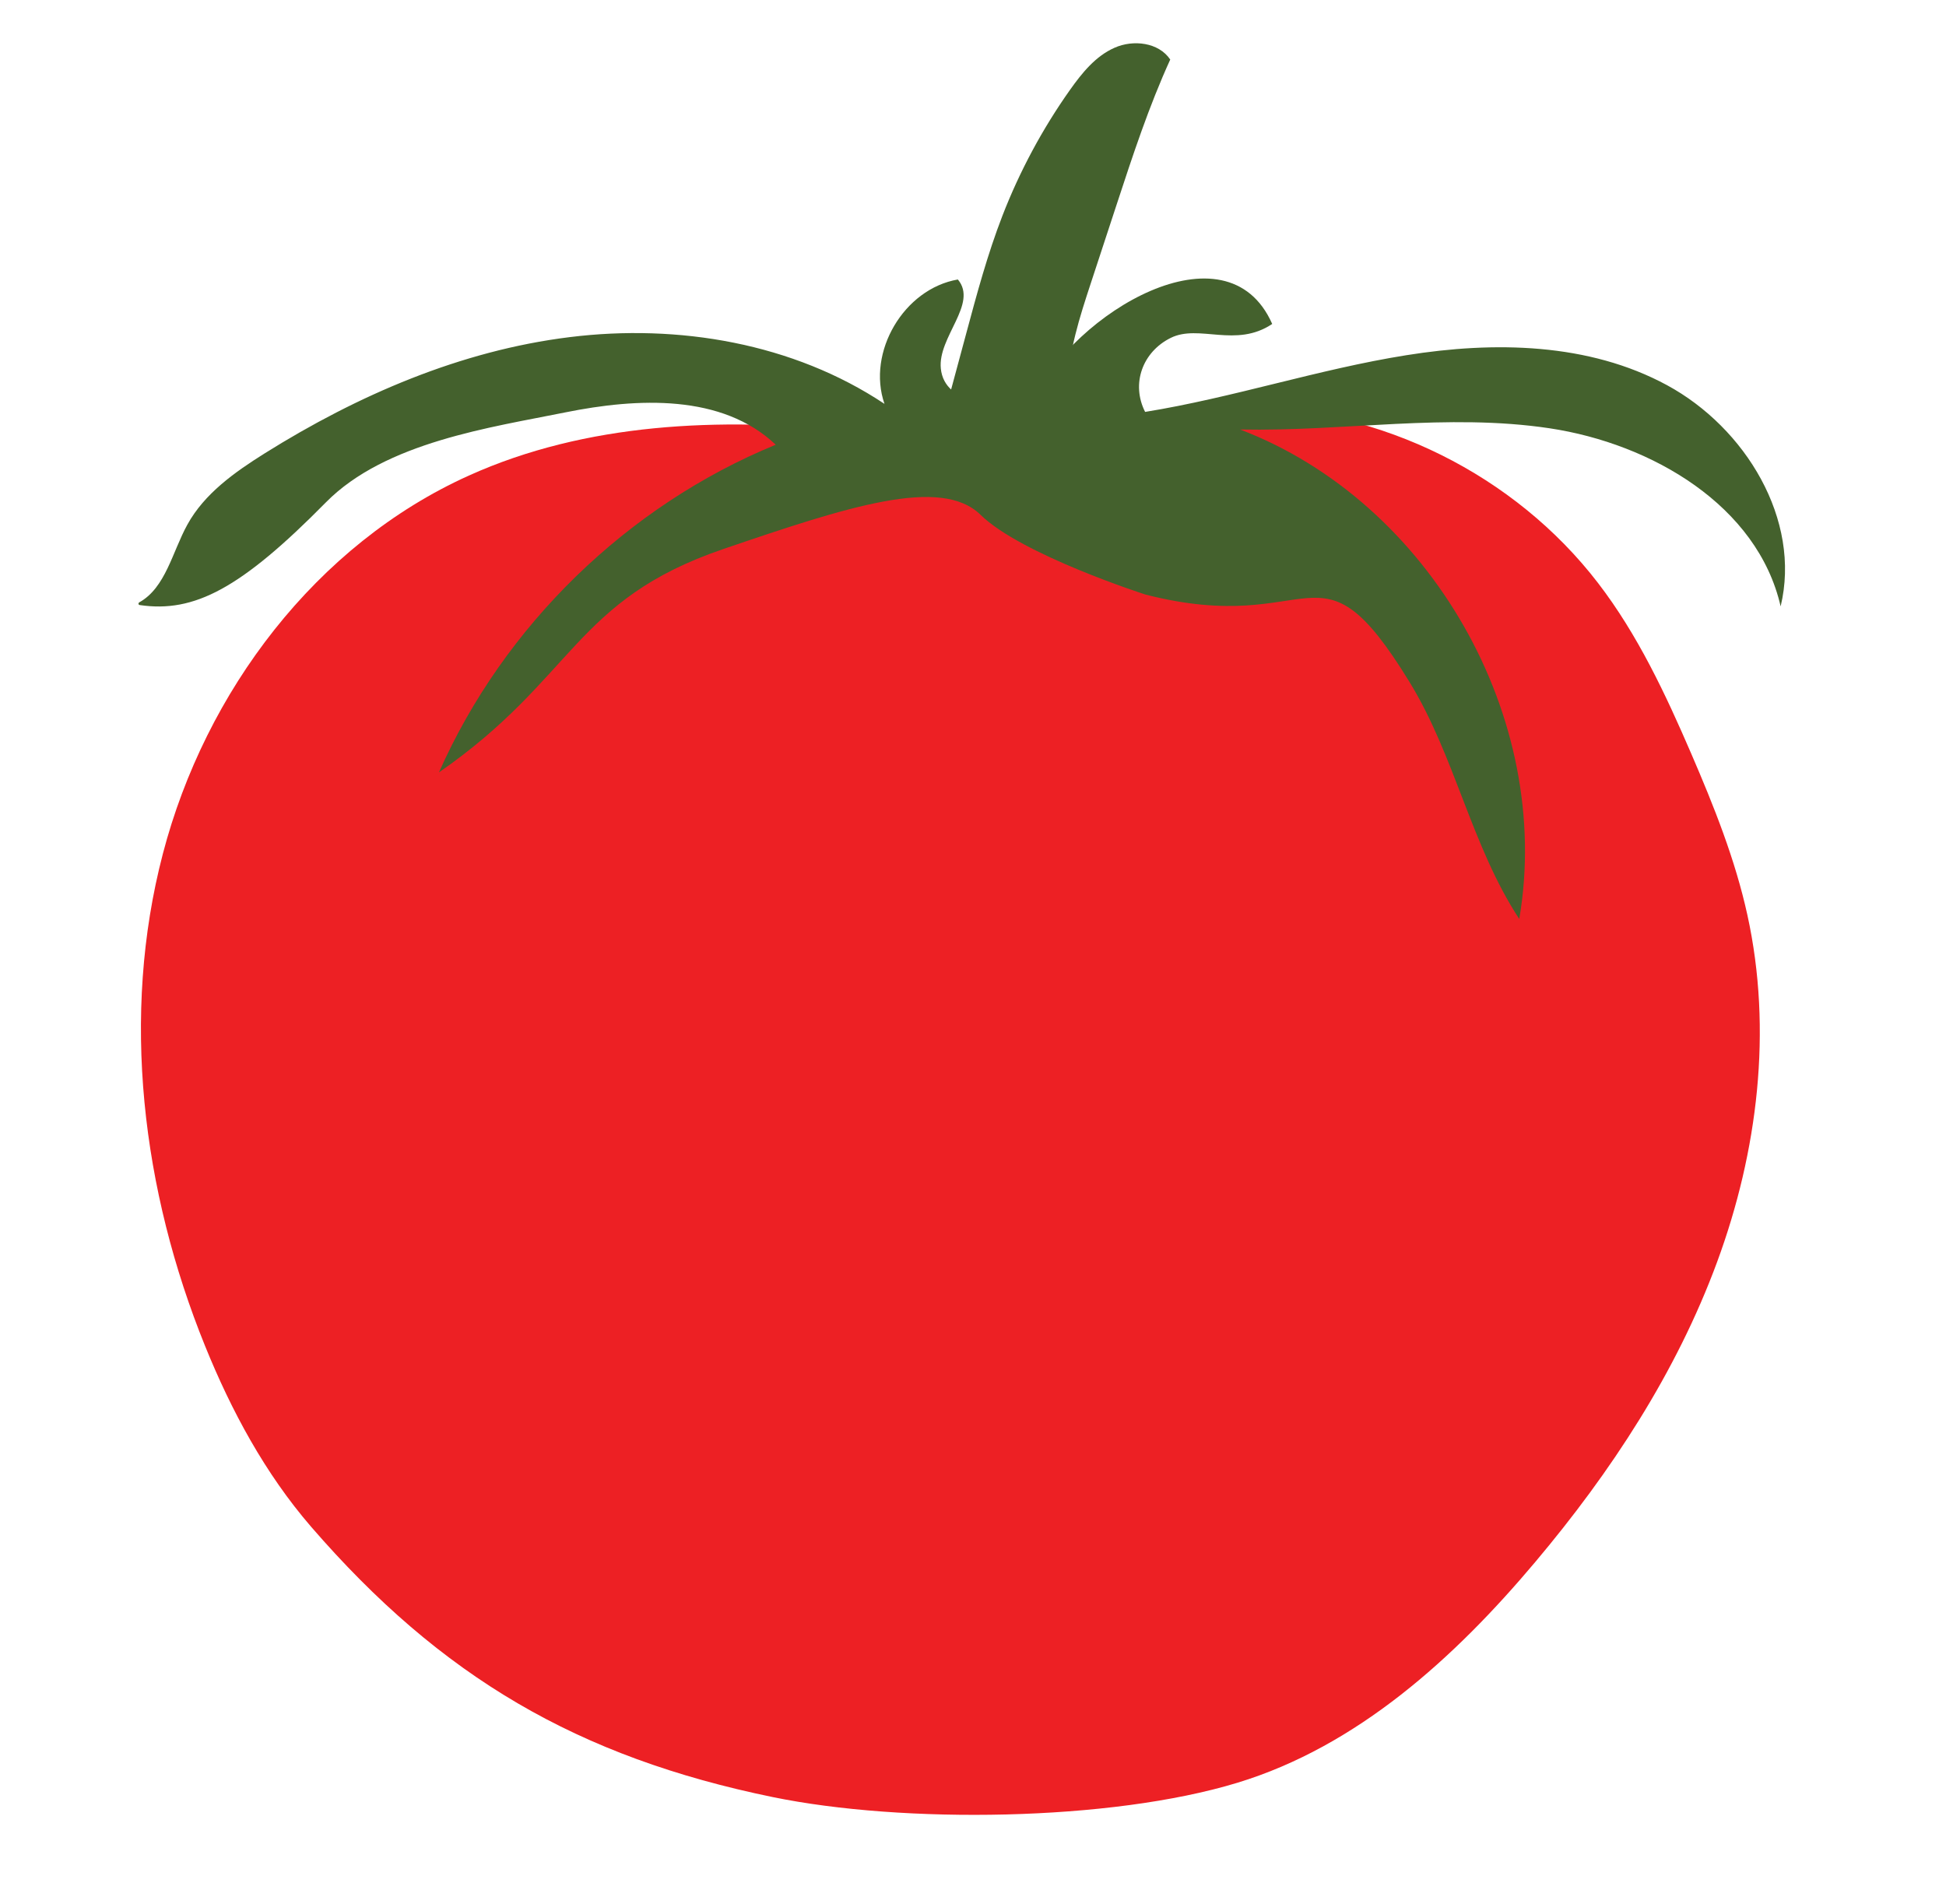
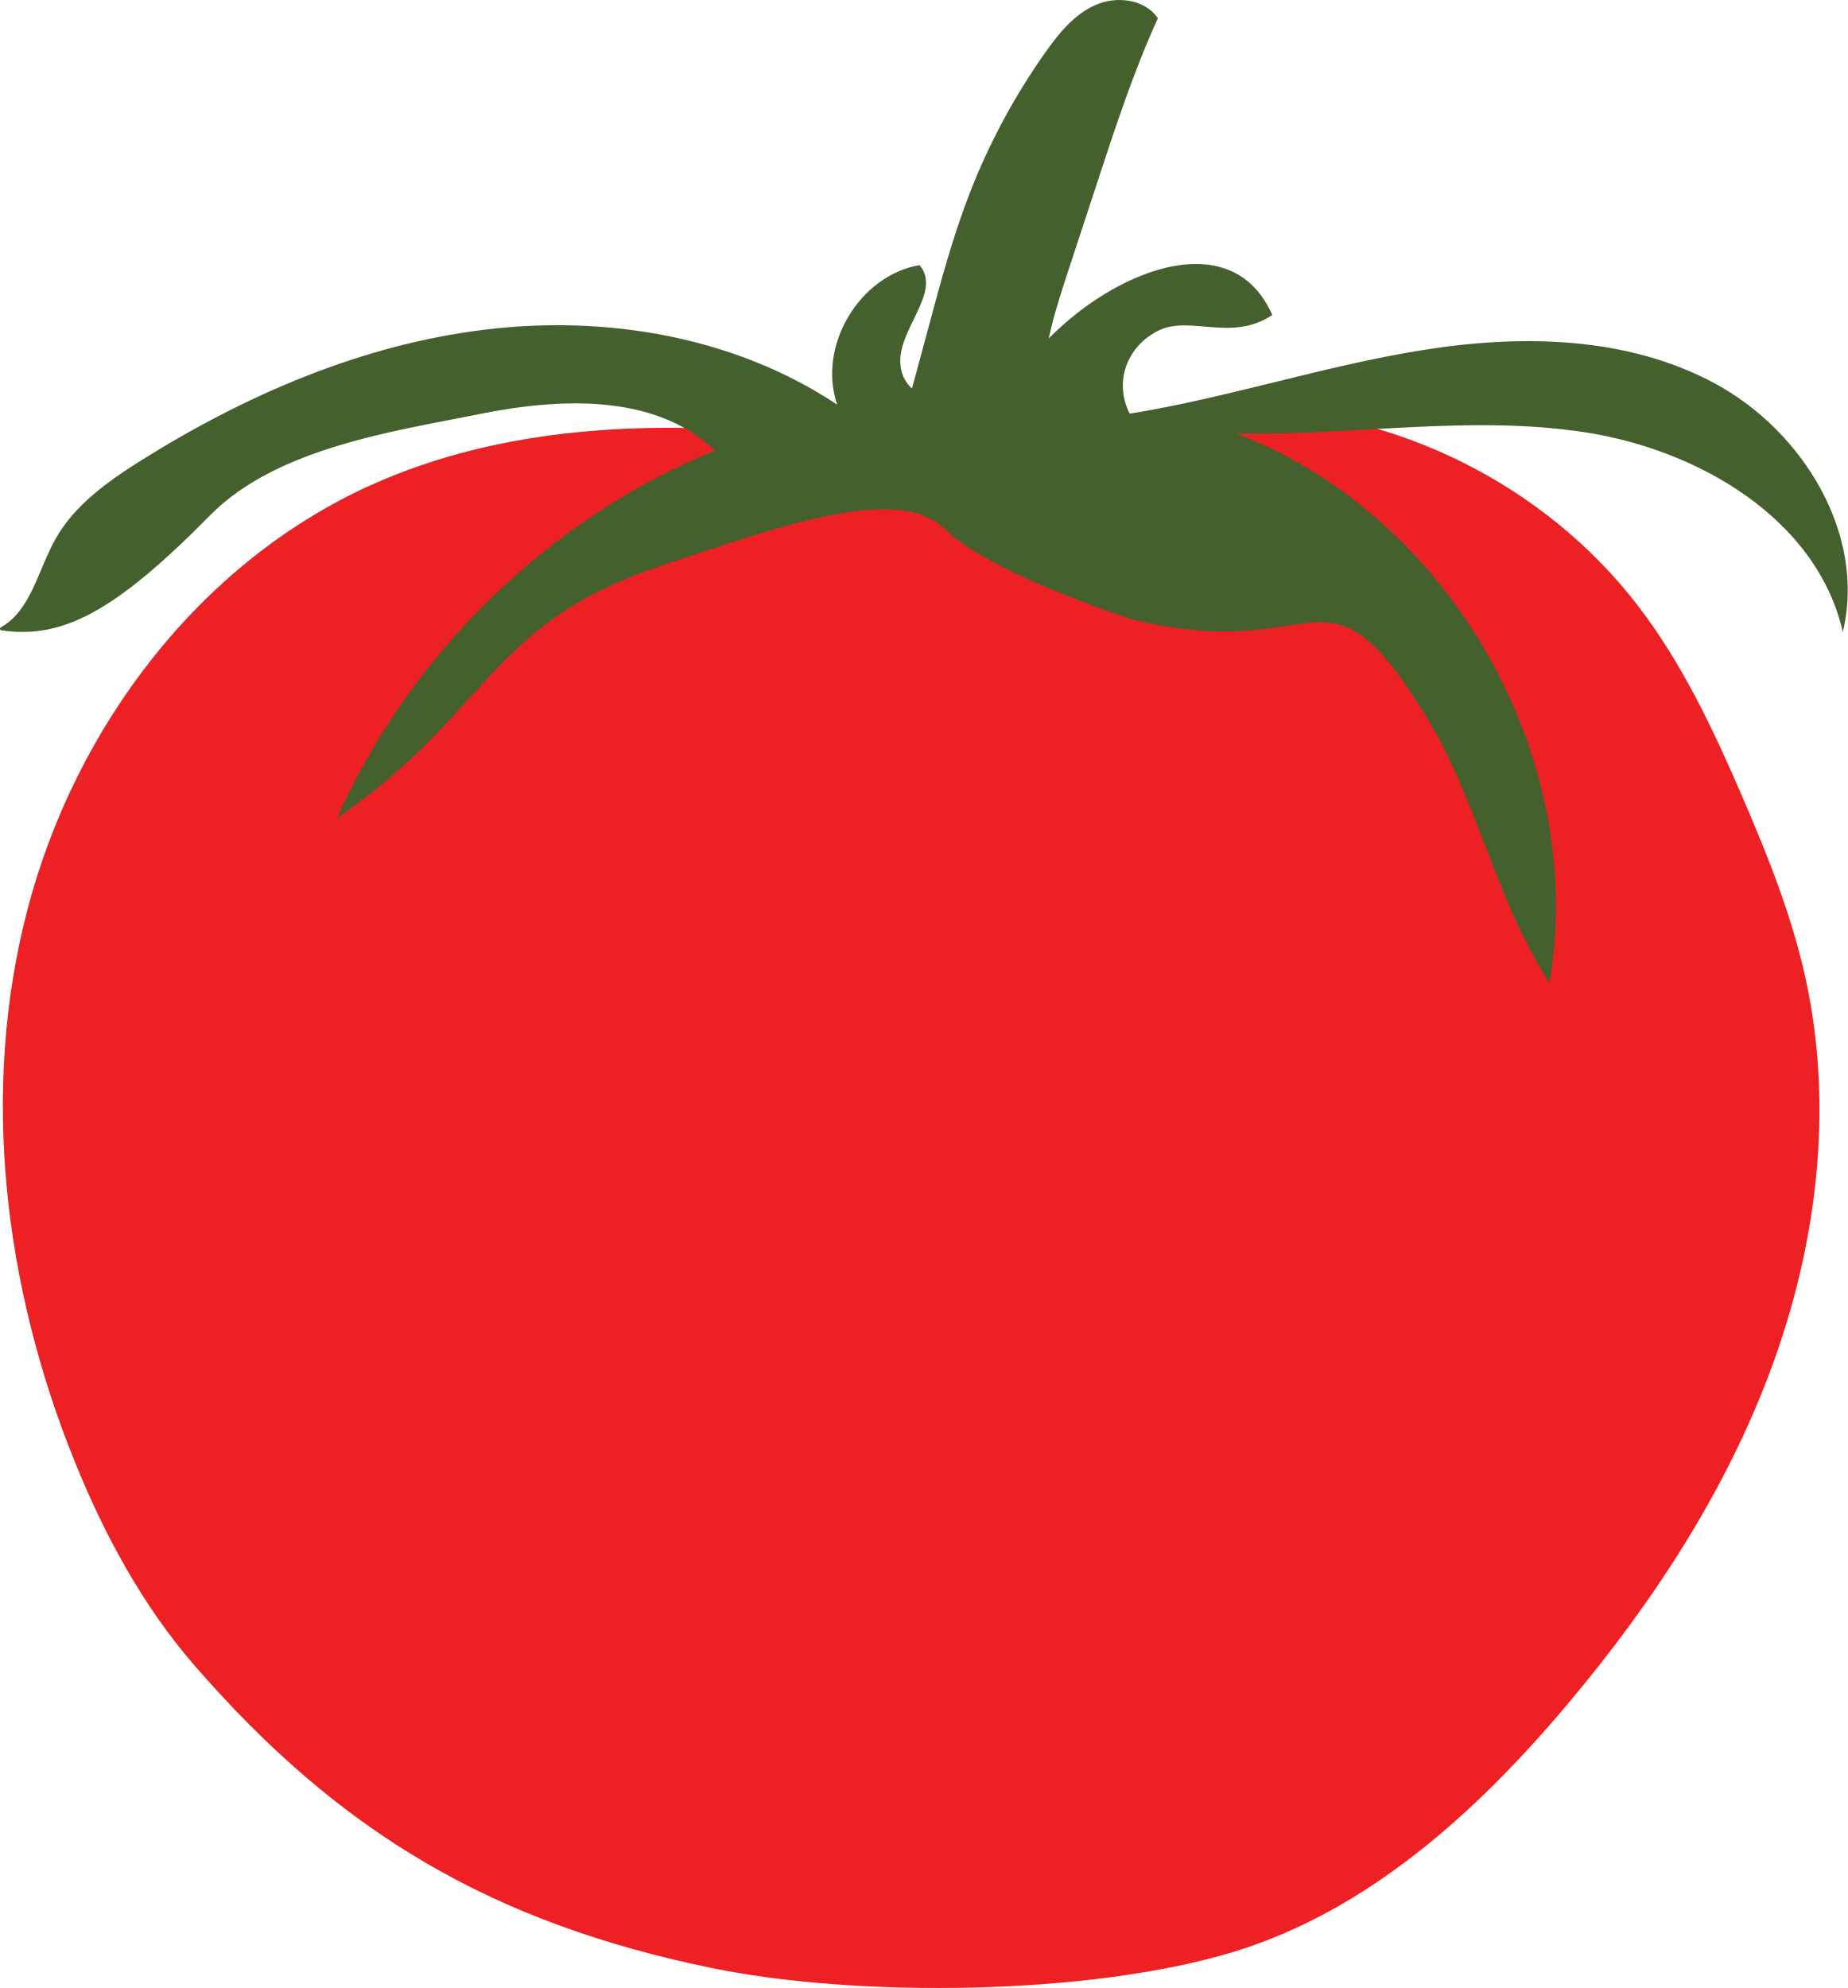
- <svg xmlns="http://www.w3.org/2000/svg" version="1.1" id="Layer_1" x="0px" y="0px" width="45px" height="44.021px" viewBox="0 0 45 44.021" enable-background="new 0 0 45 44.021" xml:space="preserve">
+ <svg xmlns="http://www.w3.org/2000/svg" version="1.1" id="Layer_1" x="0px" y="0px" width="38.077px" height="40.967px" viewBox="0 0 38.077 40.967" enable-background="new 0 0 38.077 40.967" xml:space="preserve">
  <g>
-     <path fill="#ED2024" d="M19.609,9.959c-2.962-0.308-6.054-0.187-8.769,1.039c-3.532,1.594-6.093,4.992-7.073,8.741   c-0.981,3.749-0.48,7.794,0.975,11.385c0.609,1.503,1.39,2.951,2.45,4.178c3.01,3.479,6.172,5.328,10.679,6.254   c3.009,0.618,7.803,0.563,10.741-0.331c2.772-0.843,5.021-2.885,6.886-5.101c1.753-2.081,3.269-4.39,4.209-6.942   c0.941-2.552,1.284-5.362,0.701-8.02c-0.282-1.287-0.774-2.517-1.296-3.727c-0.597-1.383-1.241-2.76-2.159-3.954   c-1.919-2.499-5.025-4.042-8.177-4.062c-3.078-0.018-6.153,1.326-9.164,0.685" />
-     <path fill="#44612D" d="M26.489,13.749c3.963,1.012,3.966-1.468,6.104,2.02c1.055,1.719,1.431,3.795,2.539,5.481   c0.795-4.639-2.059-9.642-6.455-11.318c2.389,0.049,4.796-0.384,7.159-0.028c2.362,0.356,4.808,1.788,5.34,4.118   c0.483-2.004-0.814-4.131-2.625-5.114c-1.812-0.983-3.996-1.02-6.031-0.694c-2.035,0.324-4.006,0.982-6.04,1.311   c-0.329-0.65-0.061-1.389,0.593-1.712c0.653-0.324,1.505,0.243,2.346-0.322c-1.052-2.382-4.605-0.239-5.506,1.733   c-0.839,0.205-2.07,0.157-2.157-0.702c-0.074-0.729,0.866-1.498,0.394-2.059c-1.248,0.215-2.111,1.68-1.697,2.876   c-2.109-1.404-4.767-1.855-7.281-1.543c-2.517,0.311-4.901,1.342-7.049,2.686c-0.696,0.437-1.396,0.931-1.791,1.651   c-0.346,0.627-0.502,1.457-1.11,1.795c-0.029,0.016-0.025,0.059,0.008,0.063c1.261,0.186,2.343-0.382,4.307-2.375   c1.376-1.396,3.829-1.734,5.535-2.08c1.675-0.338,3.627-0.429,4.866,0.748c-3.434,1.409-6.285,4.184-7.788,7.577   c3.142-2.178,3.123-3.984,6.57-5.163c2.875-0.981,5.037-1.691,5.954-0.794C23.617,12.828,26.489,13.749,26.489,13.749" />
-     <path fill="#44612D" d="M21.502,10.063c0.326,0.066,0.526-0.648,0.546-0.316c0.02,0.319,0.272,0.585,0.563,0.715   c0.292,0.131,0.619,0.15,0.937,0.168c0.204,0.013,0.416,0.021,0.604-0.059c0.547-0.237,0.523-0.998,0.535-1.594   c0.017-0.834,0.279-1.643,0.54-2.436c0.198-0.604,0.396-1.21,0.596-1.815c0.371-1.131,0.744-2.266,1.238-3.349   c-0.266-0.397-0.854-0.467-1.29-0.272c-0.437,0.193-0.751,0.583-1.027,0.972c-0.638,0.901-1.164,1.881-1.563,2.91   c-0.344,0.888-0.592,1.809-0.839,2.729c-0.18,0.666-0.359,1.332-0.539,1.999" />
+     <path fill="#ED2024" d="M16.409,8.959c-2.962-0.308-6.054-0.187-8.769,1.039c-3.532,1.594-6.093,4.992-7.073,8.741   c-0.981,3.749-0.48,7.794,0.975,11.385c0.609,1.503,1.39,2.951,2.45,4.178c3.01,3.479,6.172,5.328,10.679,6.254   c3.009,0.618,7.803,0.563,10.741-0.331c2.772-0.843,5.021-2.885,6.886-5.101c1.753-2.081,3.269-4.39,4.209-6.942   c0.941-2.552,1.284-5.362,0.701-8.02c-0.282-1.287-0.774-2.517-1.296-3.727c-0.597-1.383-1.241-2.76-2.159-3.954   c-1.919-2.499-5.025-4.042-8.177-4.062c-3.078-0.018-6.153,1.326-9.164,0.685" />
+     <path fill="#44612D" d="M23.289,12.749c3.963,1.012,3.966-1.468,6.104,2.02c1.055,1.719,1.431,3.795,2.539,5.481   c0.795-4.639-2.059-9.642-6.455-11.318c2.389,0.049,4.796-0.384,7.159-0.028c2.362,0.356,4.808,1.788,5.34,4.118   c0.483-2.004-0.814-4.131-2.625-5.114c-1.812-0.983-3.996-1.02-6.031-0.694c-2.035,0.324-4.006,0.982-6.04,1.311   c-0.329-0.65-0.061-1.389,0.593-1.712c0.653-0.324,1.505,0.243,2.346-0.322c-1.052-2.382-4.605-0.239-5.506,1.733   c-0.839,0.205-2.07,0.157-2.157-0.702c-0.074-0.729,0.866-1.498,0.394-2.059c-1.248,0.215-2.111,1.68-1.697,2.876   c-2.109-1.404-4.767-1.855-7.281-1.543C7.453,7.105,5.068,8.137,2.921,9.48c-0.696,0.437-1.396,0.931-1.791,1.651   c-0.346,0.627-0.502,1.457-1.11,1.795c-0.029,0.016-0.025,0.059,0.008,0.063c1.261,0.186,2.343-0.382,4.307-2.375   C5.71,9.22,8.163,8.881,9.869,8.535c1.675-0.338,3.627-0.429,4.866,0.748c-3.434,1.409-6.285,4.184-7.788,7.577   c3.142-2.178,3.123-3.984,6.57-5.163c2.875-0.981,5.037-1.691,5.954-0.794C20.417,11.828,23.289,12.749,23.289,12.749" />
+     <path fill="#44612D" d="M18.302,9.063c0.326,0.066,0.526-0.648,0.546-0.316c0.02,0.319,0.272,0.585,0.563,0.715   c0.292,0.131,0.619,0.15,0.937,0.168c0.204,0.013,0.416,0.021,0.604-0.059c0.547-0.237,0.523-0.998,0.535-1.594   c0.017-0.834,0.279-1.643,0.54-2.436c0.198-0.604,0.396-1.21,0.596-1.815c0.371-1.131,0.744-2.266,1.238-3.349   c-0.266-0.397-0.854-0.467-1.29-0.272c-0.437,0.193-0.751,0.583-1.027,0.972c-0.638,0.901-1.164,1.881-1.563,2.91   c-0.344,0.888-0.592,1.809-0.839,2.729c-0.18,0.666-0.359,1.332-0.539,1.999" />
  </g>
</svg>
